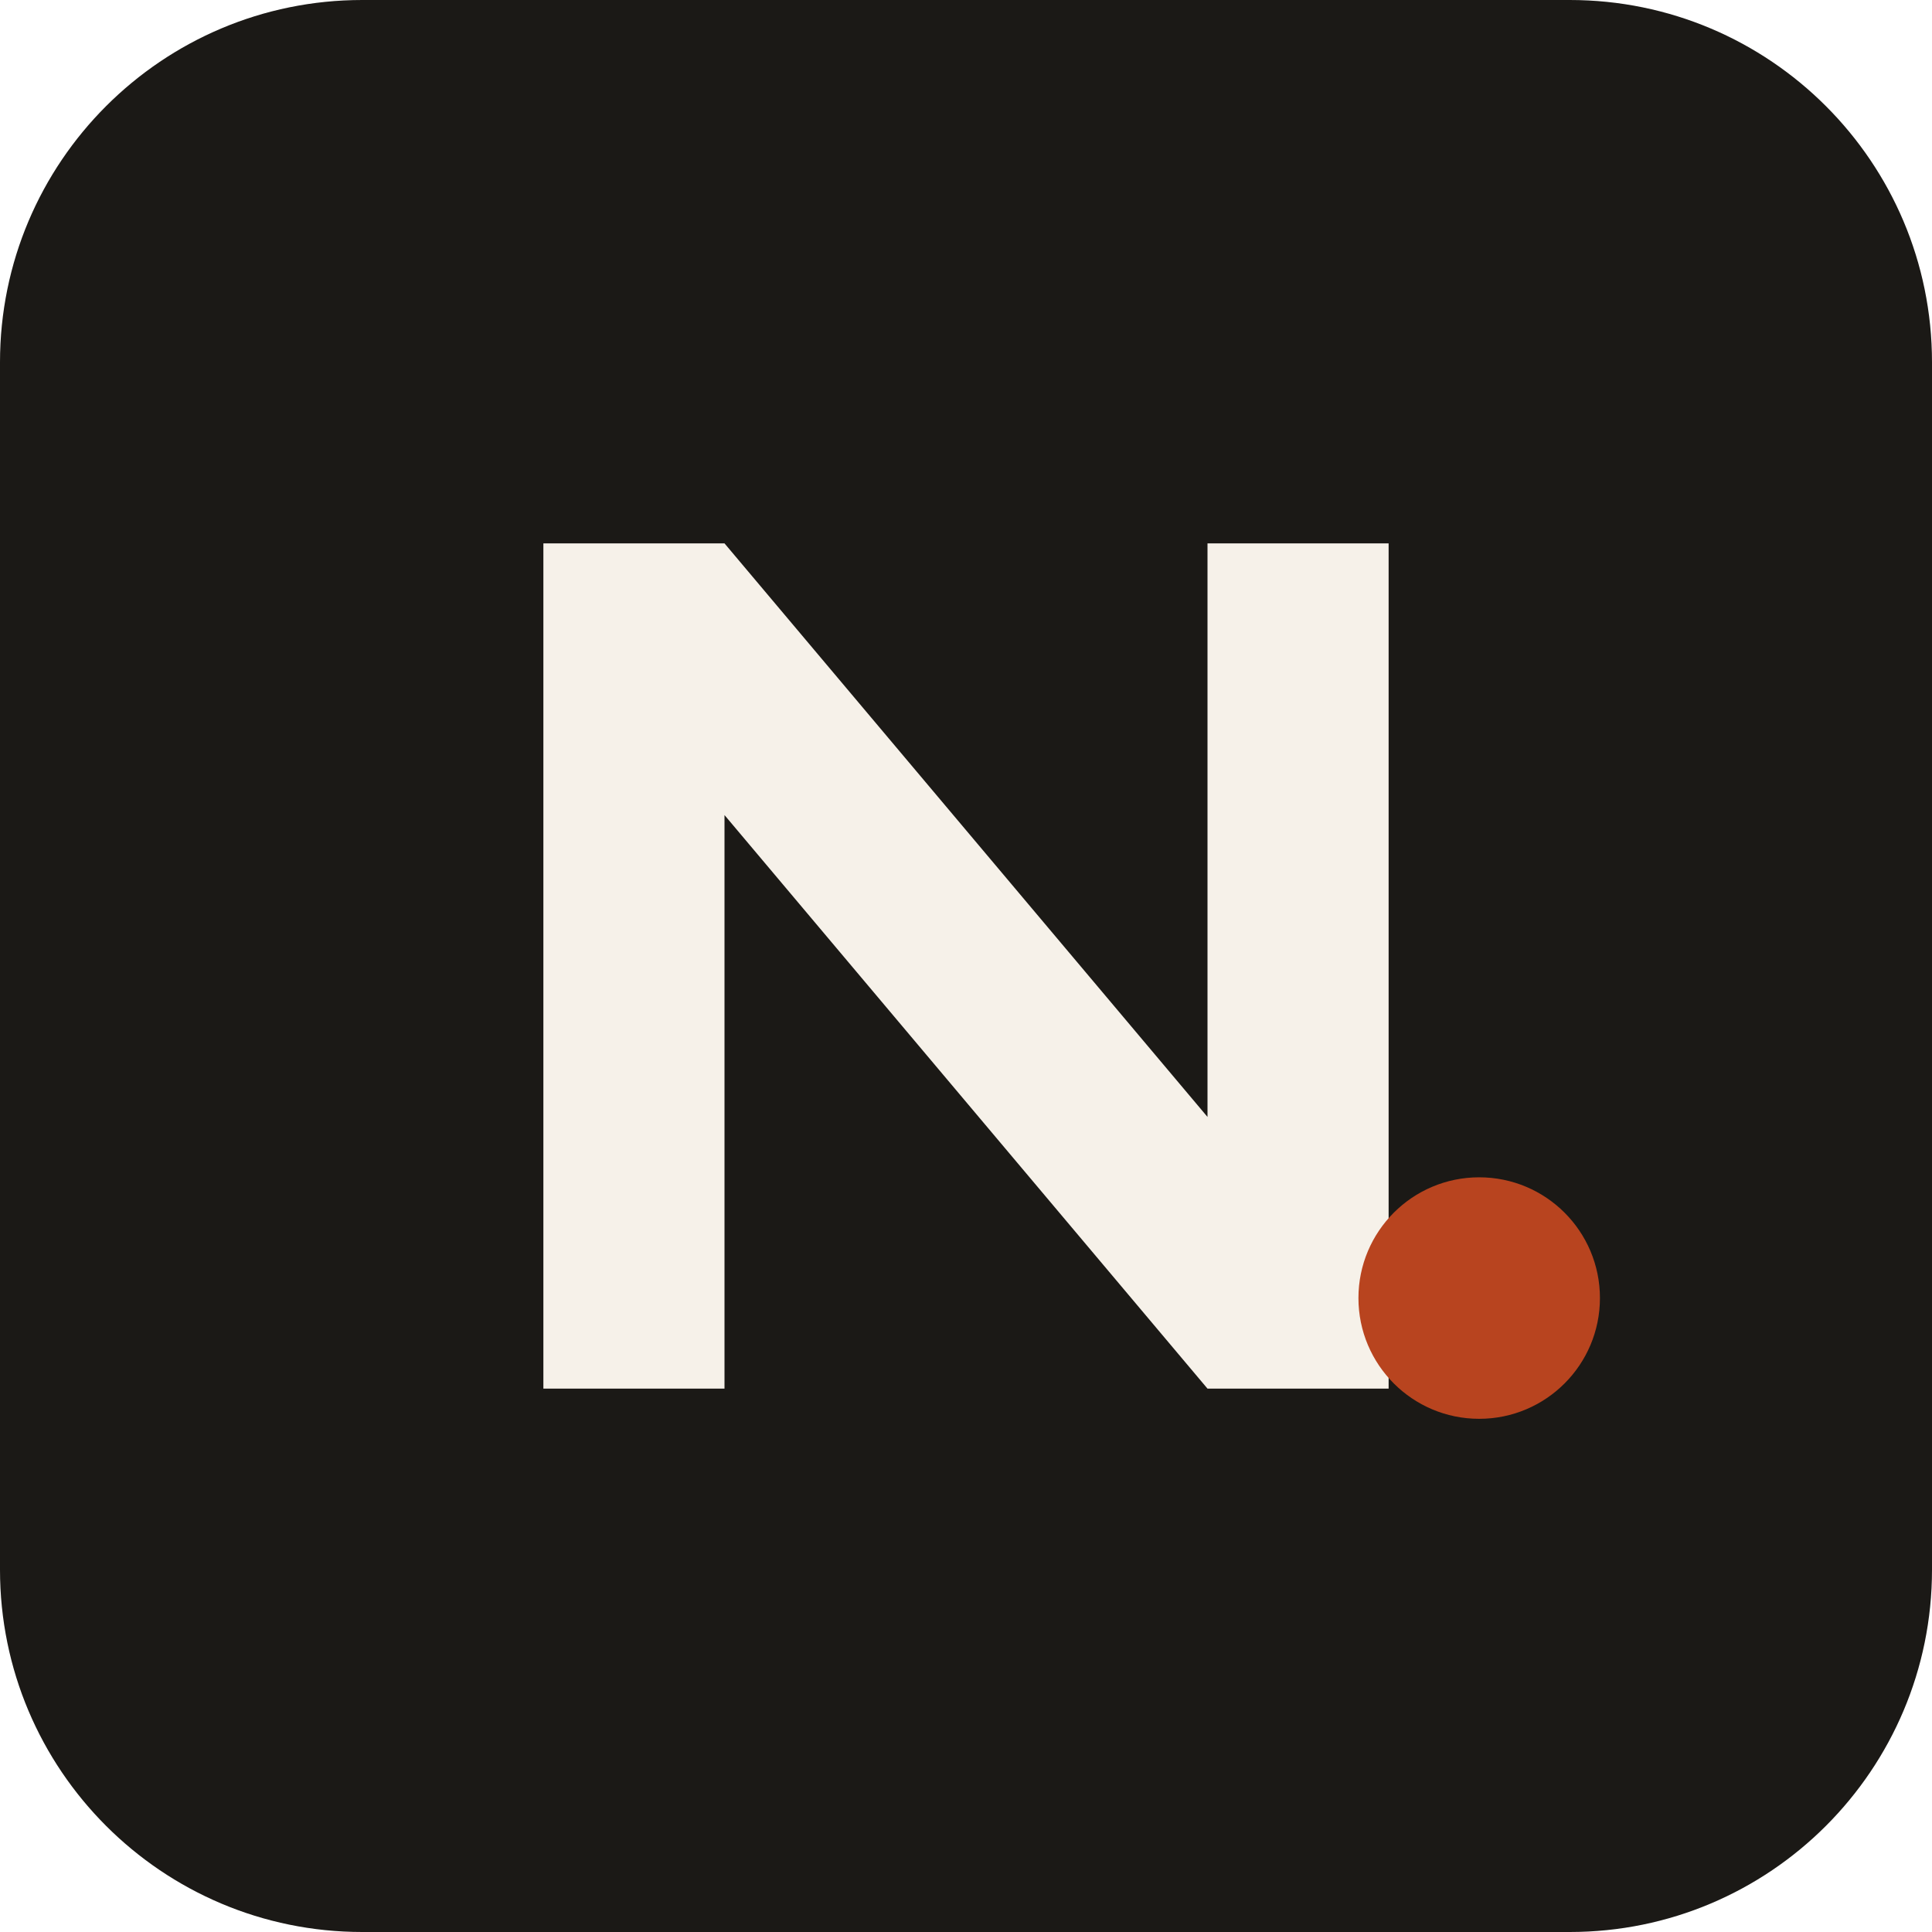
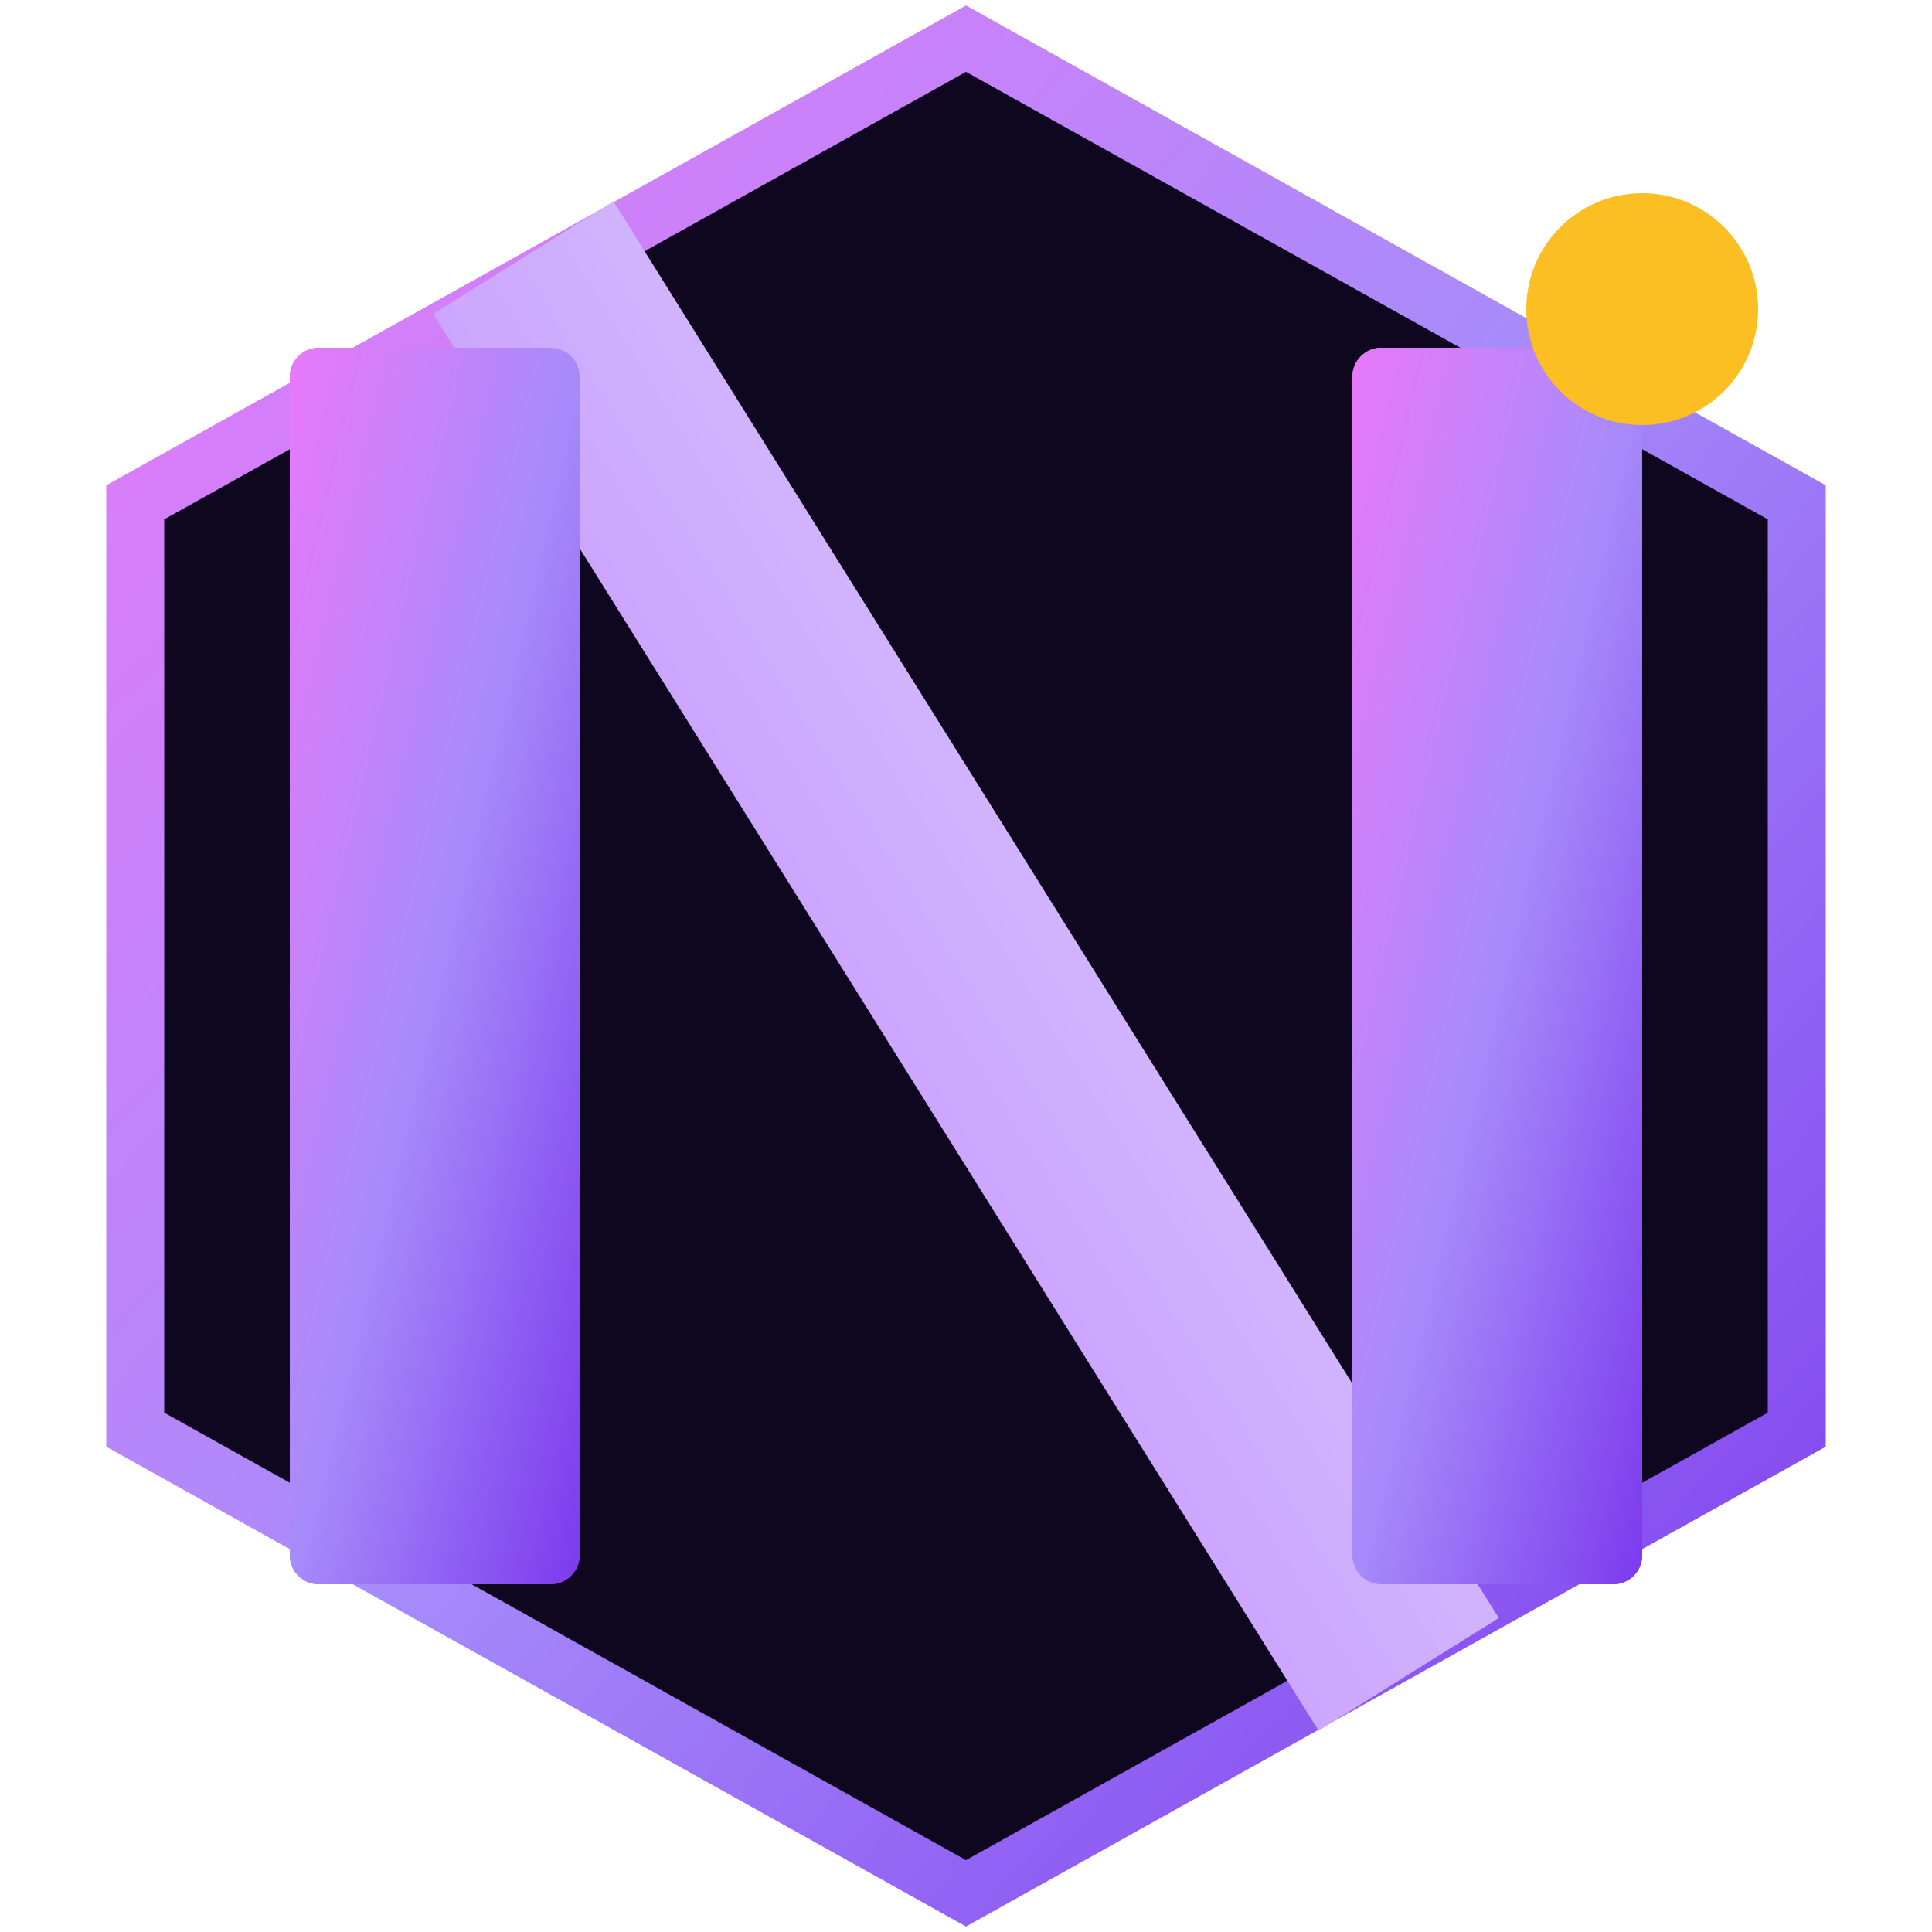
- <svg xmlns="http://www.w3.org/2000/svg" viewBox="0 0 64 64">
-   <rect width="64" height="64" rx="12" fill="#1b1916" />
-   <path d="M18 46V18h6l16 19V18h6v28h-6L24 27v19z" fill="#f6f1e9" />
-   <circle cx="49" cy="43" r="4" fill="#b8441f" />
+ <svg xmlns="http://www.w3.org/2000/svg" viewBox="0 0 100 100">
+   <defs>
+     <linearGradient id="a" x1="0%" y1="0%" x2="100%" y2="100%">
+       <stop offset="0%" stop-color="#E879F9" />
+       <stop offset="50%" stop-color="#A78BFA" />
+       <stop offset="100%" stop-color="#7C3AED" />
+     </linearGradient>
+     <linearGradient id="b" x1="0%" y1="100%" x2="100%" y2="0%">
+       <stop offset="0%" stop-color="#C084FC" />
+       <stop offset="100%" stop-color="#DDD6FE" />
+     </linearGradient>
+   </defs>
+   <polygon points="50,2 93,26 93,74 50,98 7,74 7,26" fill="#0F0720" stroke="url(#a)" stroke-width="3" />
+   <rect x="15" y="18" width="15" height="64" fill="url(#a)" rx="1.5" />
+   <rect x="70" y="18" width="15" height="64" fill="url(#a)" rx="1.5" />
+   <line x1="30" y1="18" x2="70" y2="82" stroke="url(#b)" stroke-width="11" stroke-linecap="square" />
+   <rect x="15" y="18" width="15" height="64" fill="url(#a)" rx="1.5" />
+   <rect x="70" y="18" width="15" height="64" fill="url(#a)" rx="1.5" />
+   <circle cx="85" cy="16" r="6" fill="#FBBF24" />
</svg>
